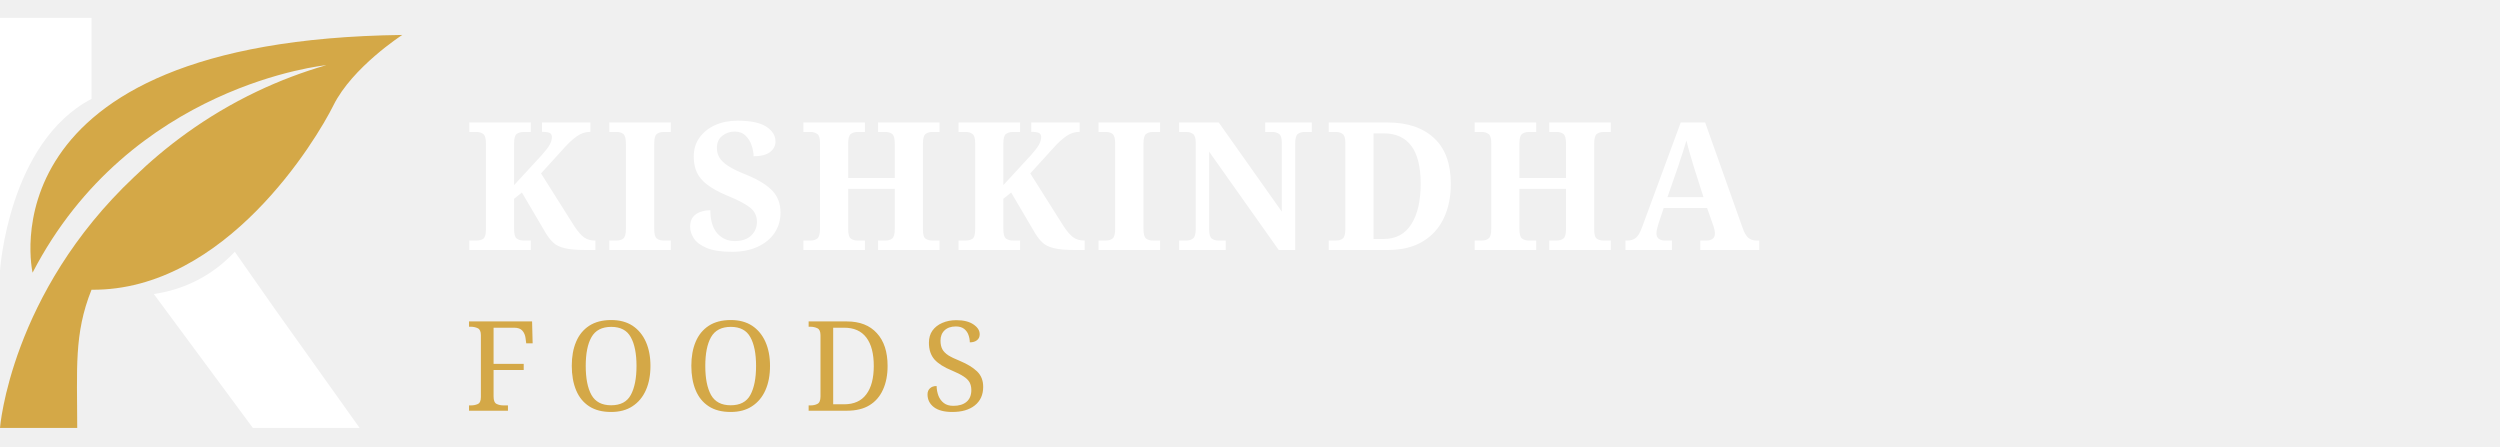
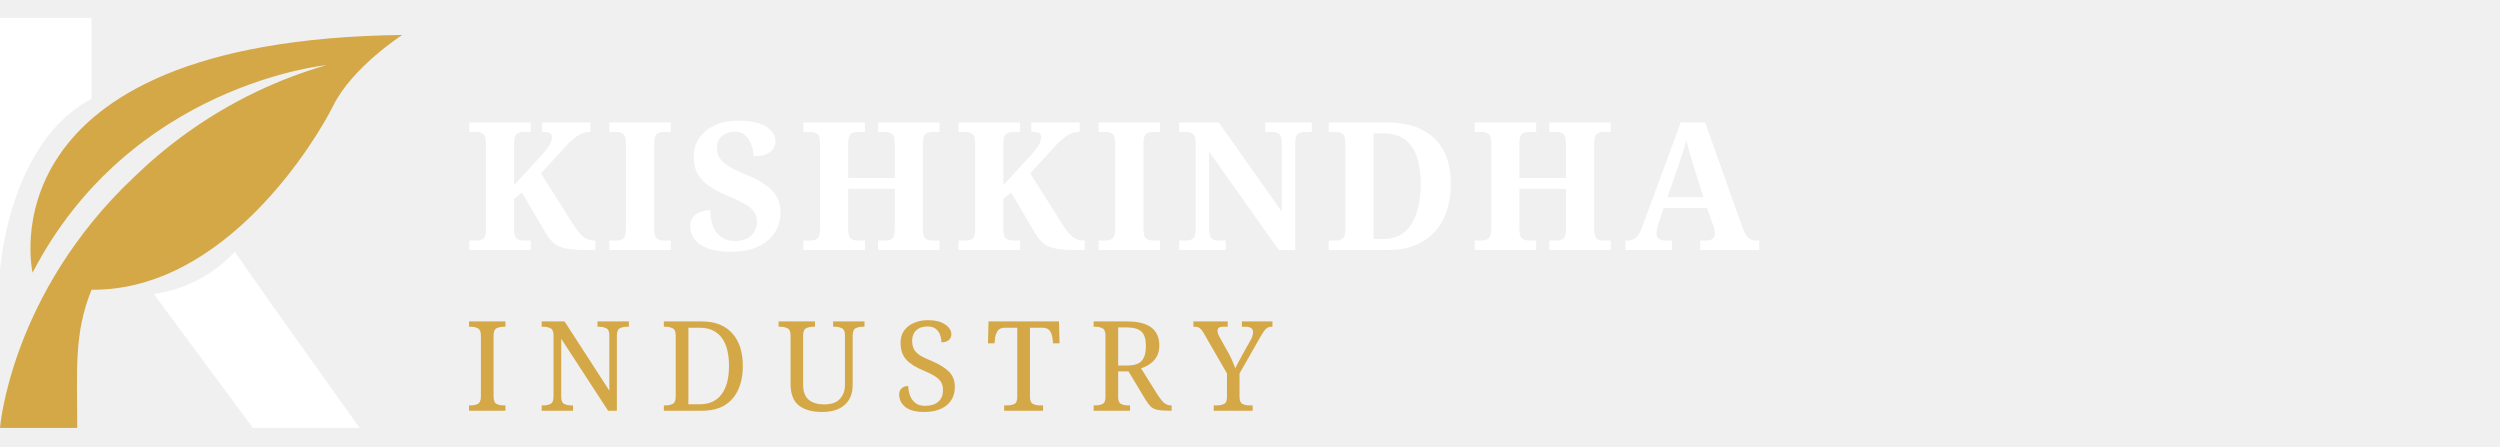
<svg xmlns="http://www.w3.org/2000/svg" viewBox="0 0 280 50">
  <g transform="translate(0, 2) scale(0.55)">
    <path d="M55.907 59.191c-2.574-3.622-6.054-8.695-8.088-11.552-2.006 2.072-7.154 7.221-16.49 8.606L51.487 83.5h21.741a7941.17 7941.17 0 01-17.321-24.309zM18.636 16.497V0H0v51.486s1.687-26.11 18.636-34.989z" fill="#FFFFFF" />
    <path d="M6.634 51.888c19.885-38.39 59.82-42.255 59.82-42.255a92.232 92.232 0 00-14.107 5.348l.004-.003-.021.011C41.739 20.03 33.473 26.447 27.345 32.37 2.135 56.115 0 83.5 0 83.5h15.727c0-11.984-.697-19.167 2.91-28.136 27.31.268 45.804-30.574 49.257-37.54 3.86-7.79 14.024-14.344 14.024-14.344C-4.197 4.552 6.634 51.888 6.634 51.888z" fill="#D4A847" />
  </g>
  <text x="52" y="28" font-family="Georgia, 'Playfair Display', serif" font-size="20" font-weight="600" fill="#FFFFFF" letter-spacing="1">KISHKINDHA</text>
-   <text x="52" y="46" font-family="Georgia, 'Playfair Display', serif" font-size="14" font-weight="400" fill="#D4A847" letter-spacing="3">FOODS</text>
+   <text x="52" y="46" font-family="Georgia, 'Playfair Display', serif" font-size="14" font-weight="400" fill="#D4A847" letter-spacing="3">INDUSTRY</text>
</svg>
